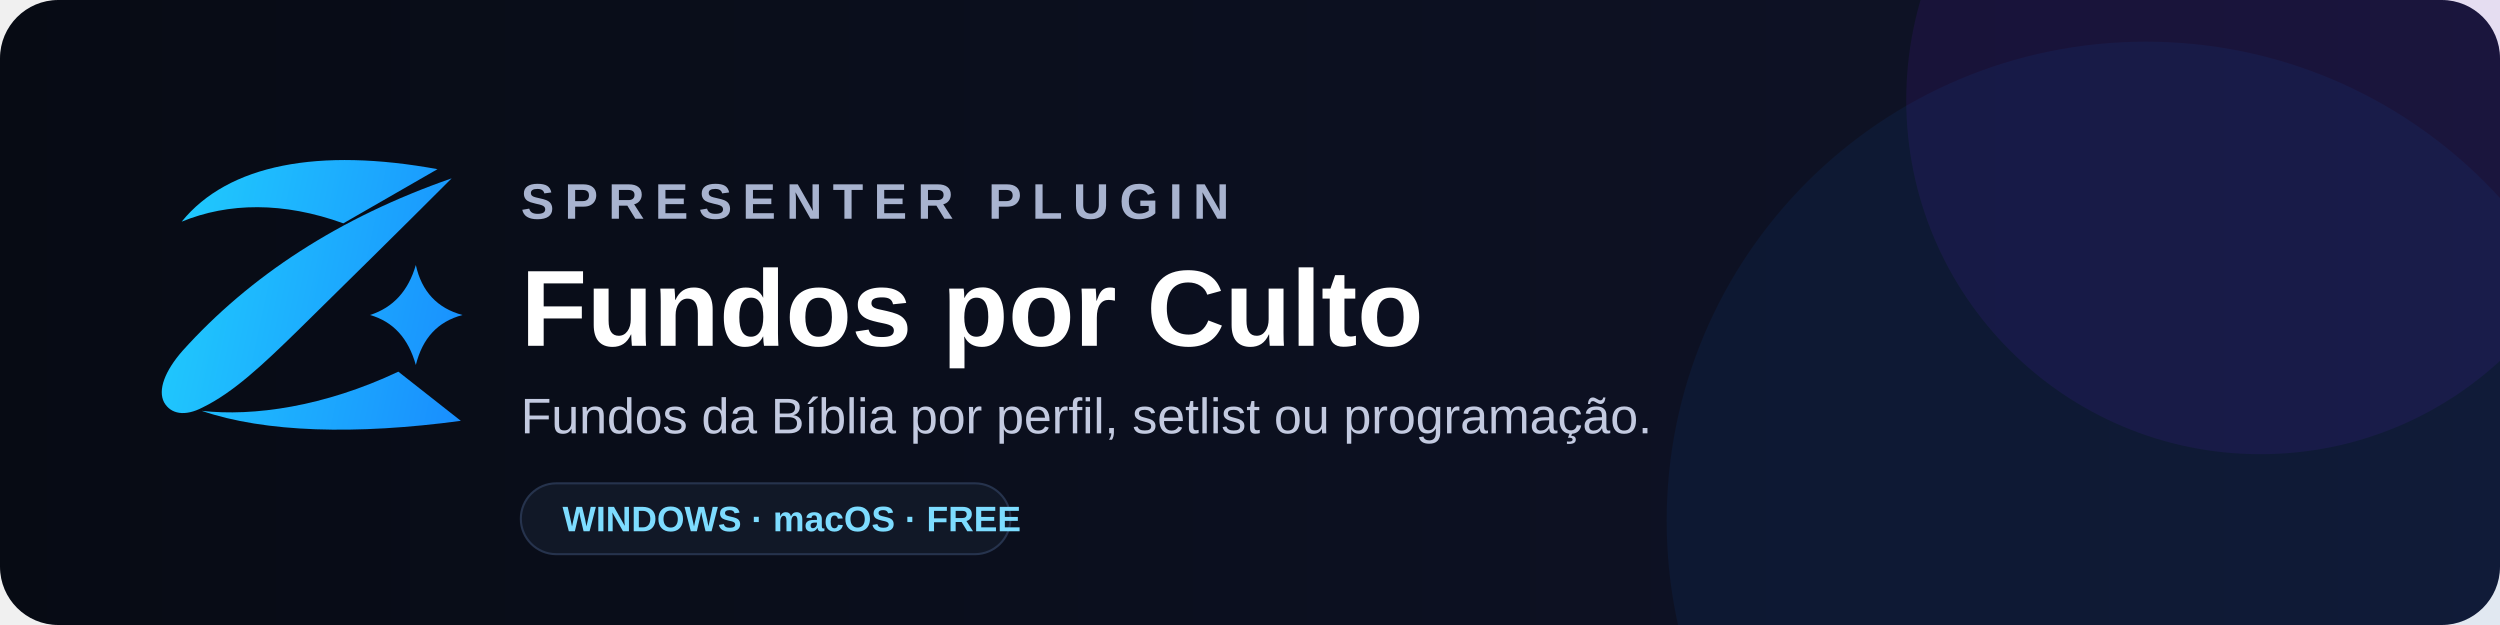
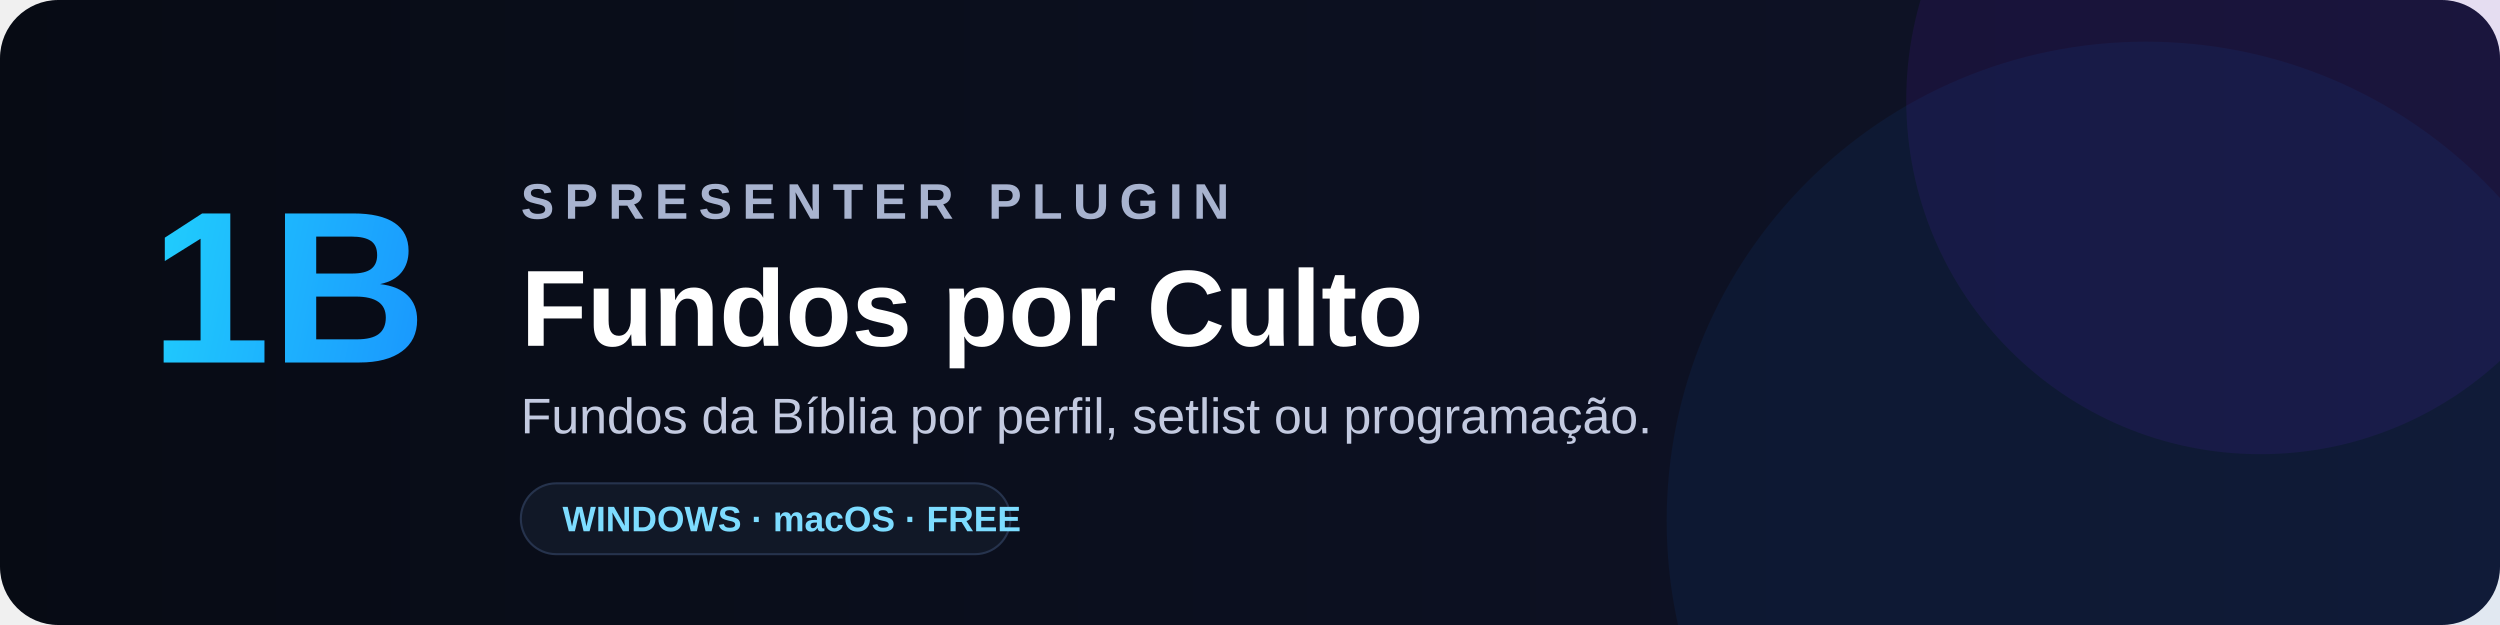
<svg xmlns="http://www.w3.org/2000/svg" viewBox="0 0 1200 300" role="img" aria-labelledby="title desc">
  <defs>
    <linearGradient id="g" x1="40" y1="30" x2="1160" y2="270" gradientUnits="userSpaceOnUse">
      <stop stop-color="#21D4FD" />
      <stop offset=".52" stop-color="#1677FF" />
      <stop offset="1" stop-color="#7A20FF" />
    </linearGradient>
    <linearGradient id="bg" x1="0" x2="1">
      <stop stop-color="#070B14" />
      <stop offset="1" stop-color="#10142A" />
    </linearGradient>
  </defs>
  <rect width="1200" height="300" rx="28" fill="url(#bg)" />
  <circle cx="1085" cy="48" r="170" fill="#7A20FF" opacity=".09" />
  <circle cx="1030" cy="250" r="230" fill="#1677FF" opacity=".07" />
  <g transform="translate(54 38) scale(.40)" fill="url(#g)">
-     <path d="M83 171C139 102 248 82 390 108L277 173C205 147 139 148 83 171Z" />
-     <path d="M407 119C342 184 280 245 222 302C180 343 145 376 108 394C87 405 70 402 62 388C54 373 63 350 84 326C165 236 272 166 407 119Z" />
-     <path d="M107 398C169 405 254 393 343 351L418 410C292 427 183 424 107 398Z" />
-     <path d="M309 283C337 274 355 254 364 223C371 255 390 275 420 283C390 291 372 311 364 343C355 311 337 291 309 283Z" />
+     <text x="45" y="340" font-family="Arial,sans-serif" font-size="260" font-weight="700">1B</text>
  </g>
  <text x="250" y="105" fill="#A8B3CF" font-family="Montserrat,Arial,sans-serif" font-size="24" font-weight="600" letter-spacing="5">SPRESENTER PLUGIN</text>
  <text x="250" y="166" fill="#FFFFFF" font-family="Montserrat,Arial,sans-serif" font-size="52" font-weight="700">Fundos por Culto</text>
  <text x="250" y="208" fill="#C3CAE0" font-family="Montserrat,Arial,sans-serif" font-size="24">Fundos da Bíblia por perfil, setlist ou programação.</text>
  <rect x="250" y="232" width="235" height="34" rx="17" fill="#111827" stroke="#26334D" />
  <text x="270" y="255" fill="#7DDCFF" font-family="Arial,sans-serif" font-size="17" font-weight="700">WINDOWS · macOS · FREE</text>
</svg>
